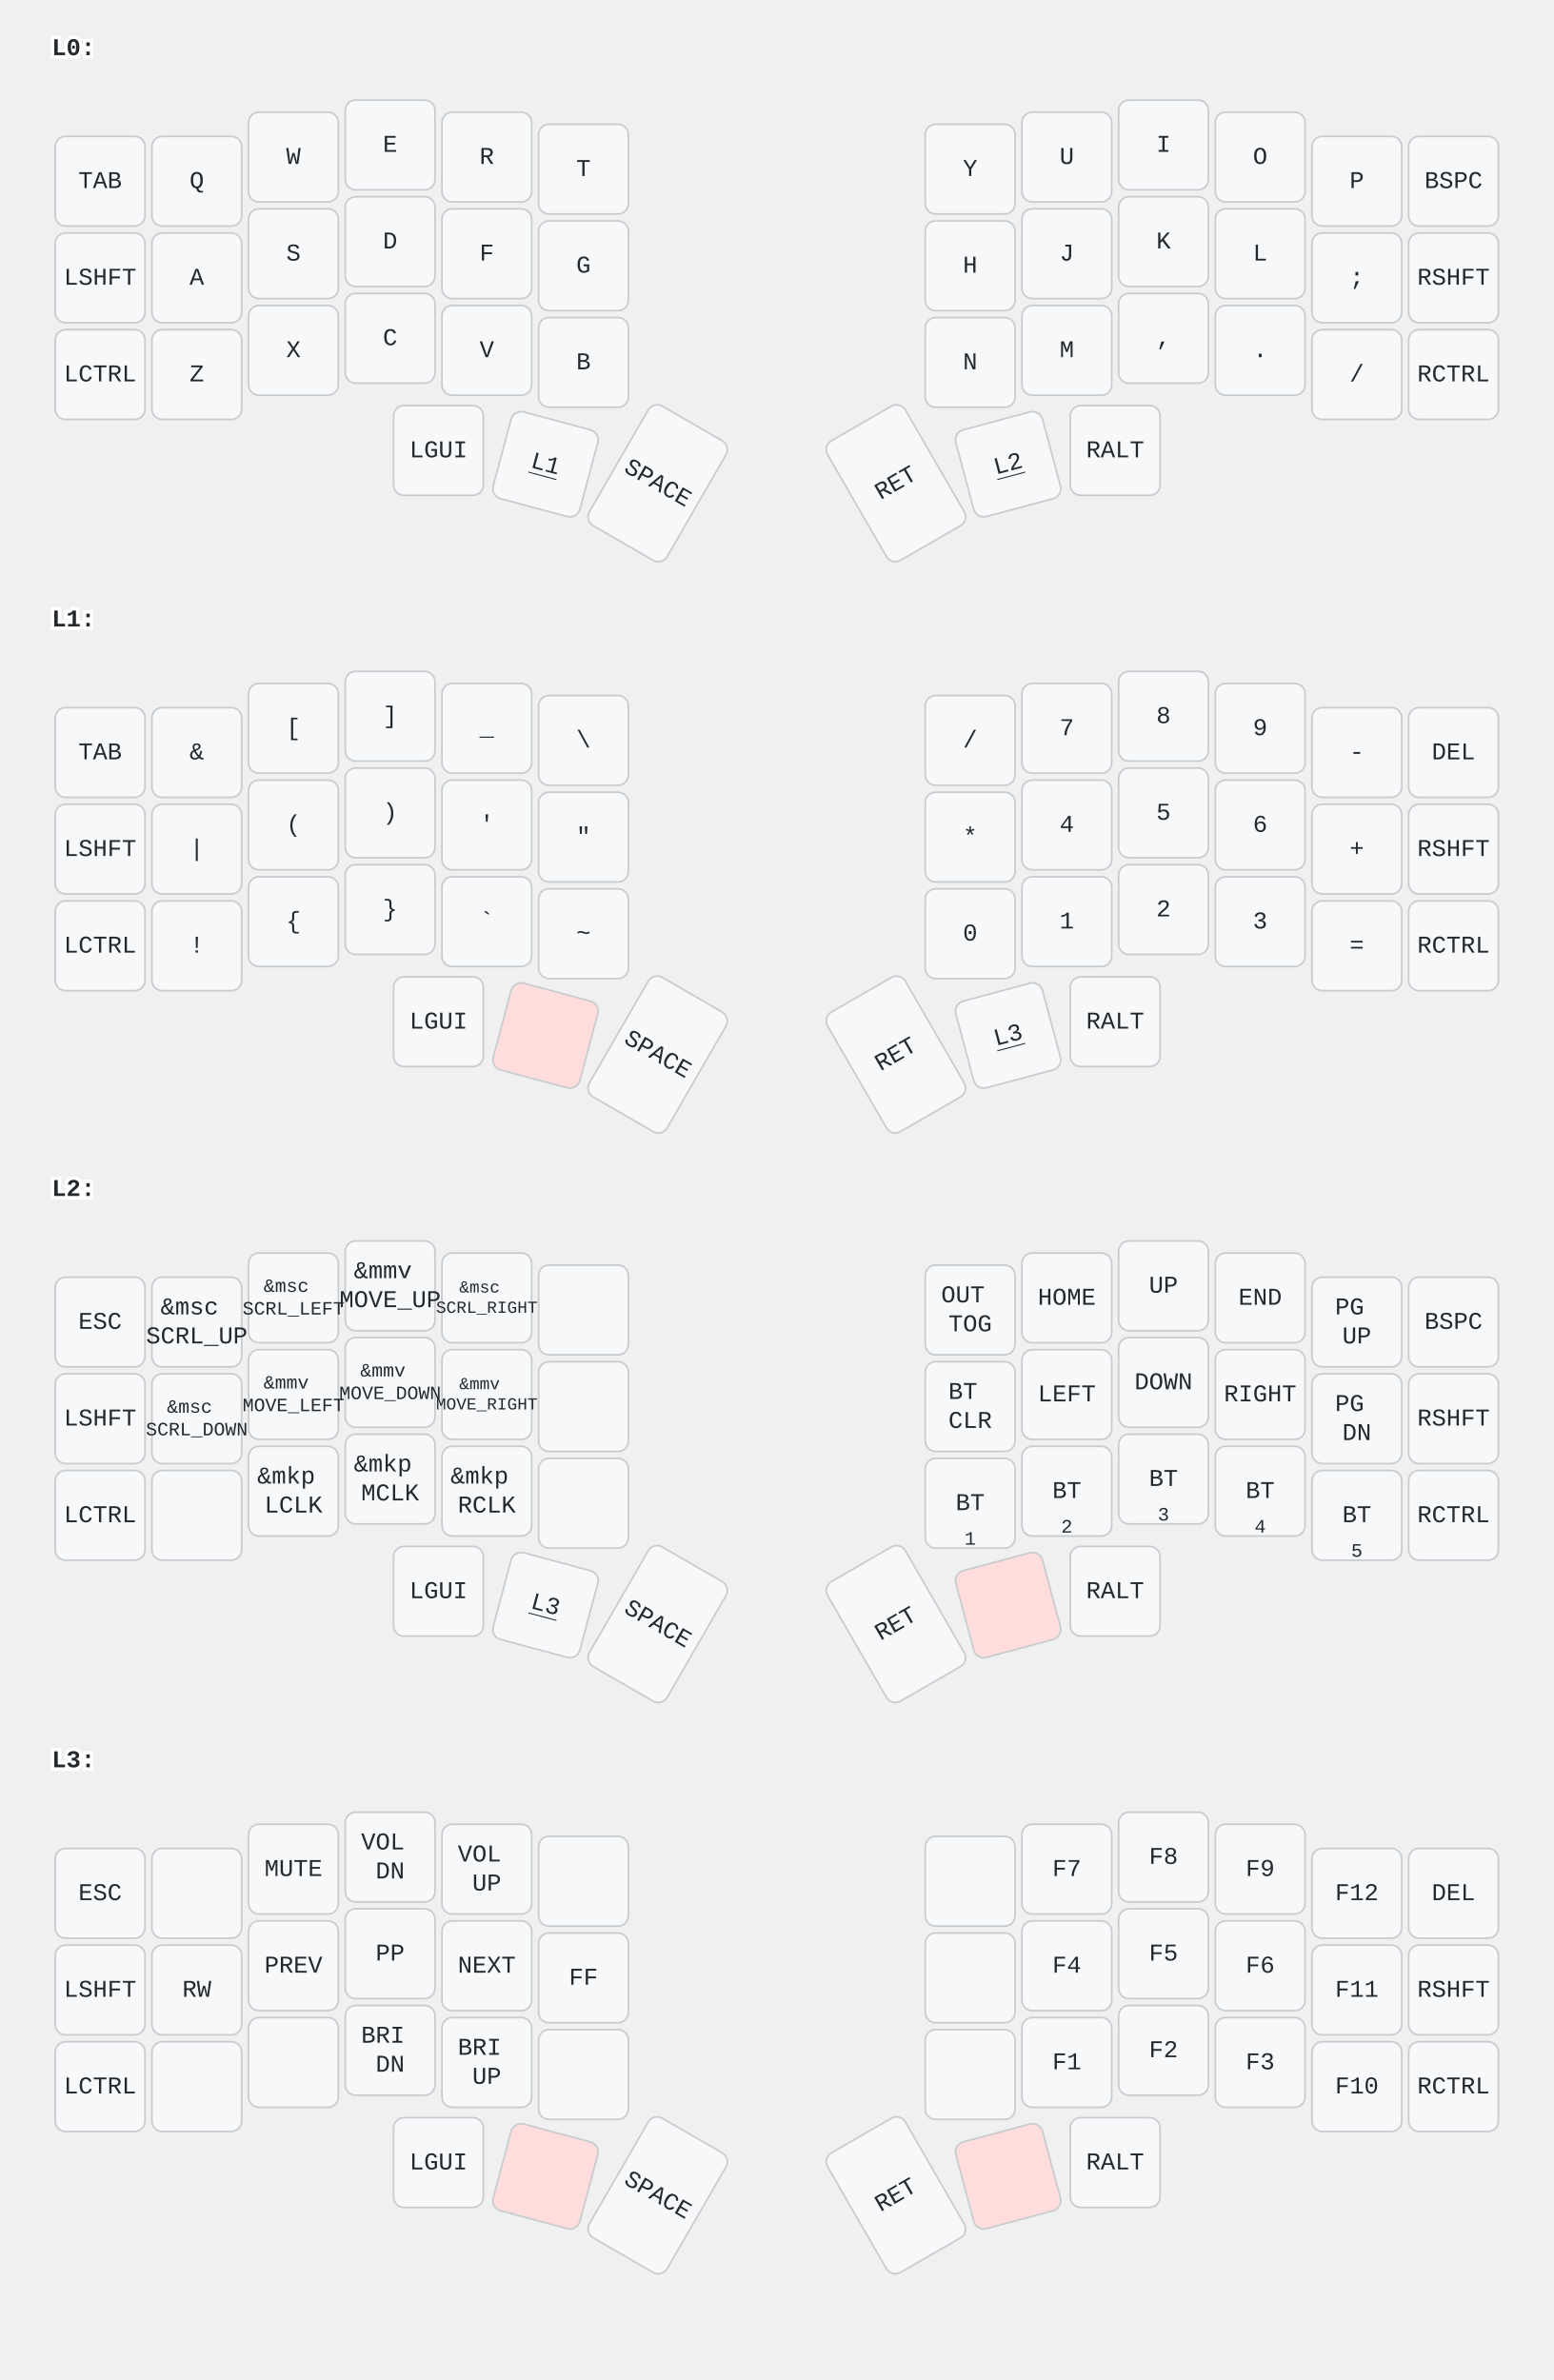
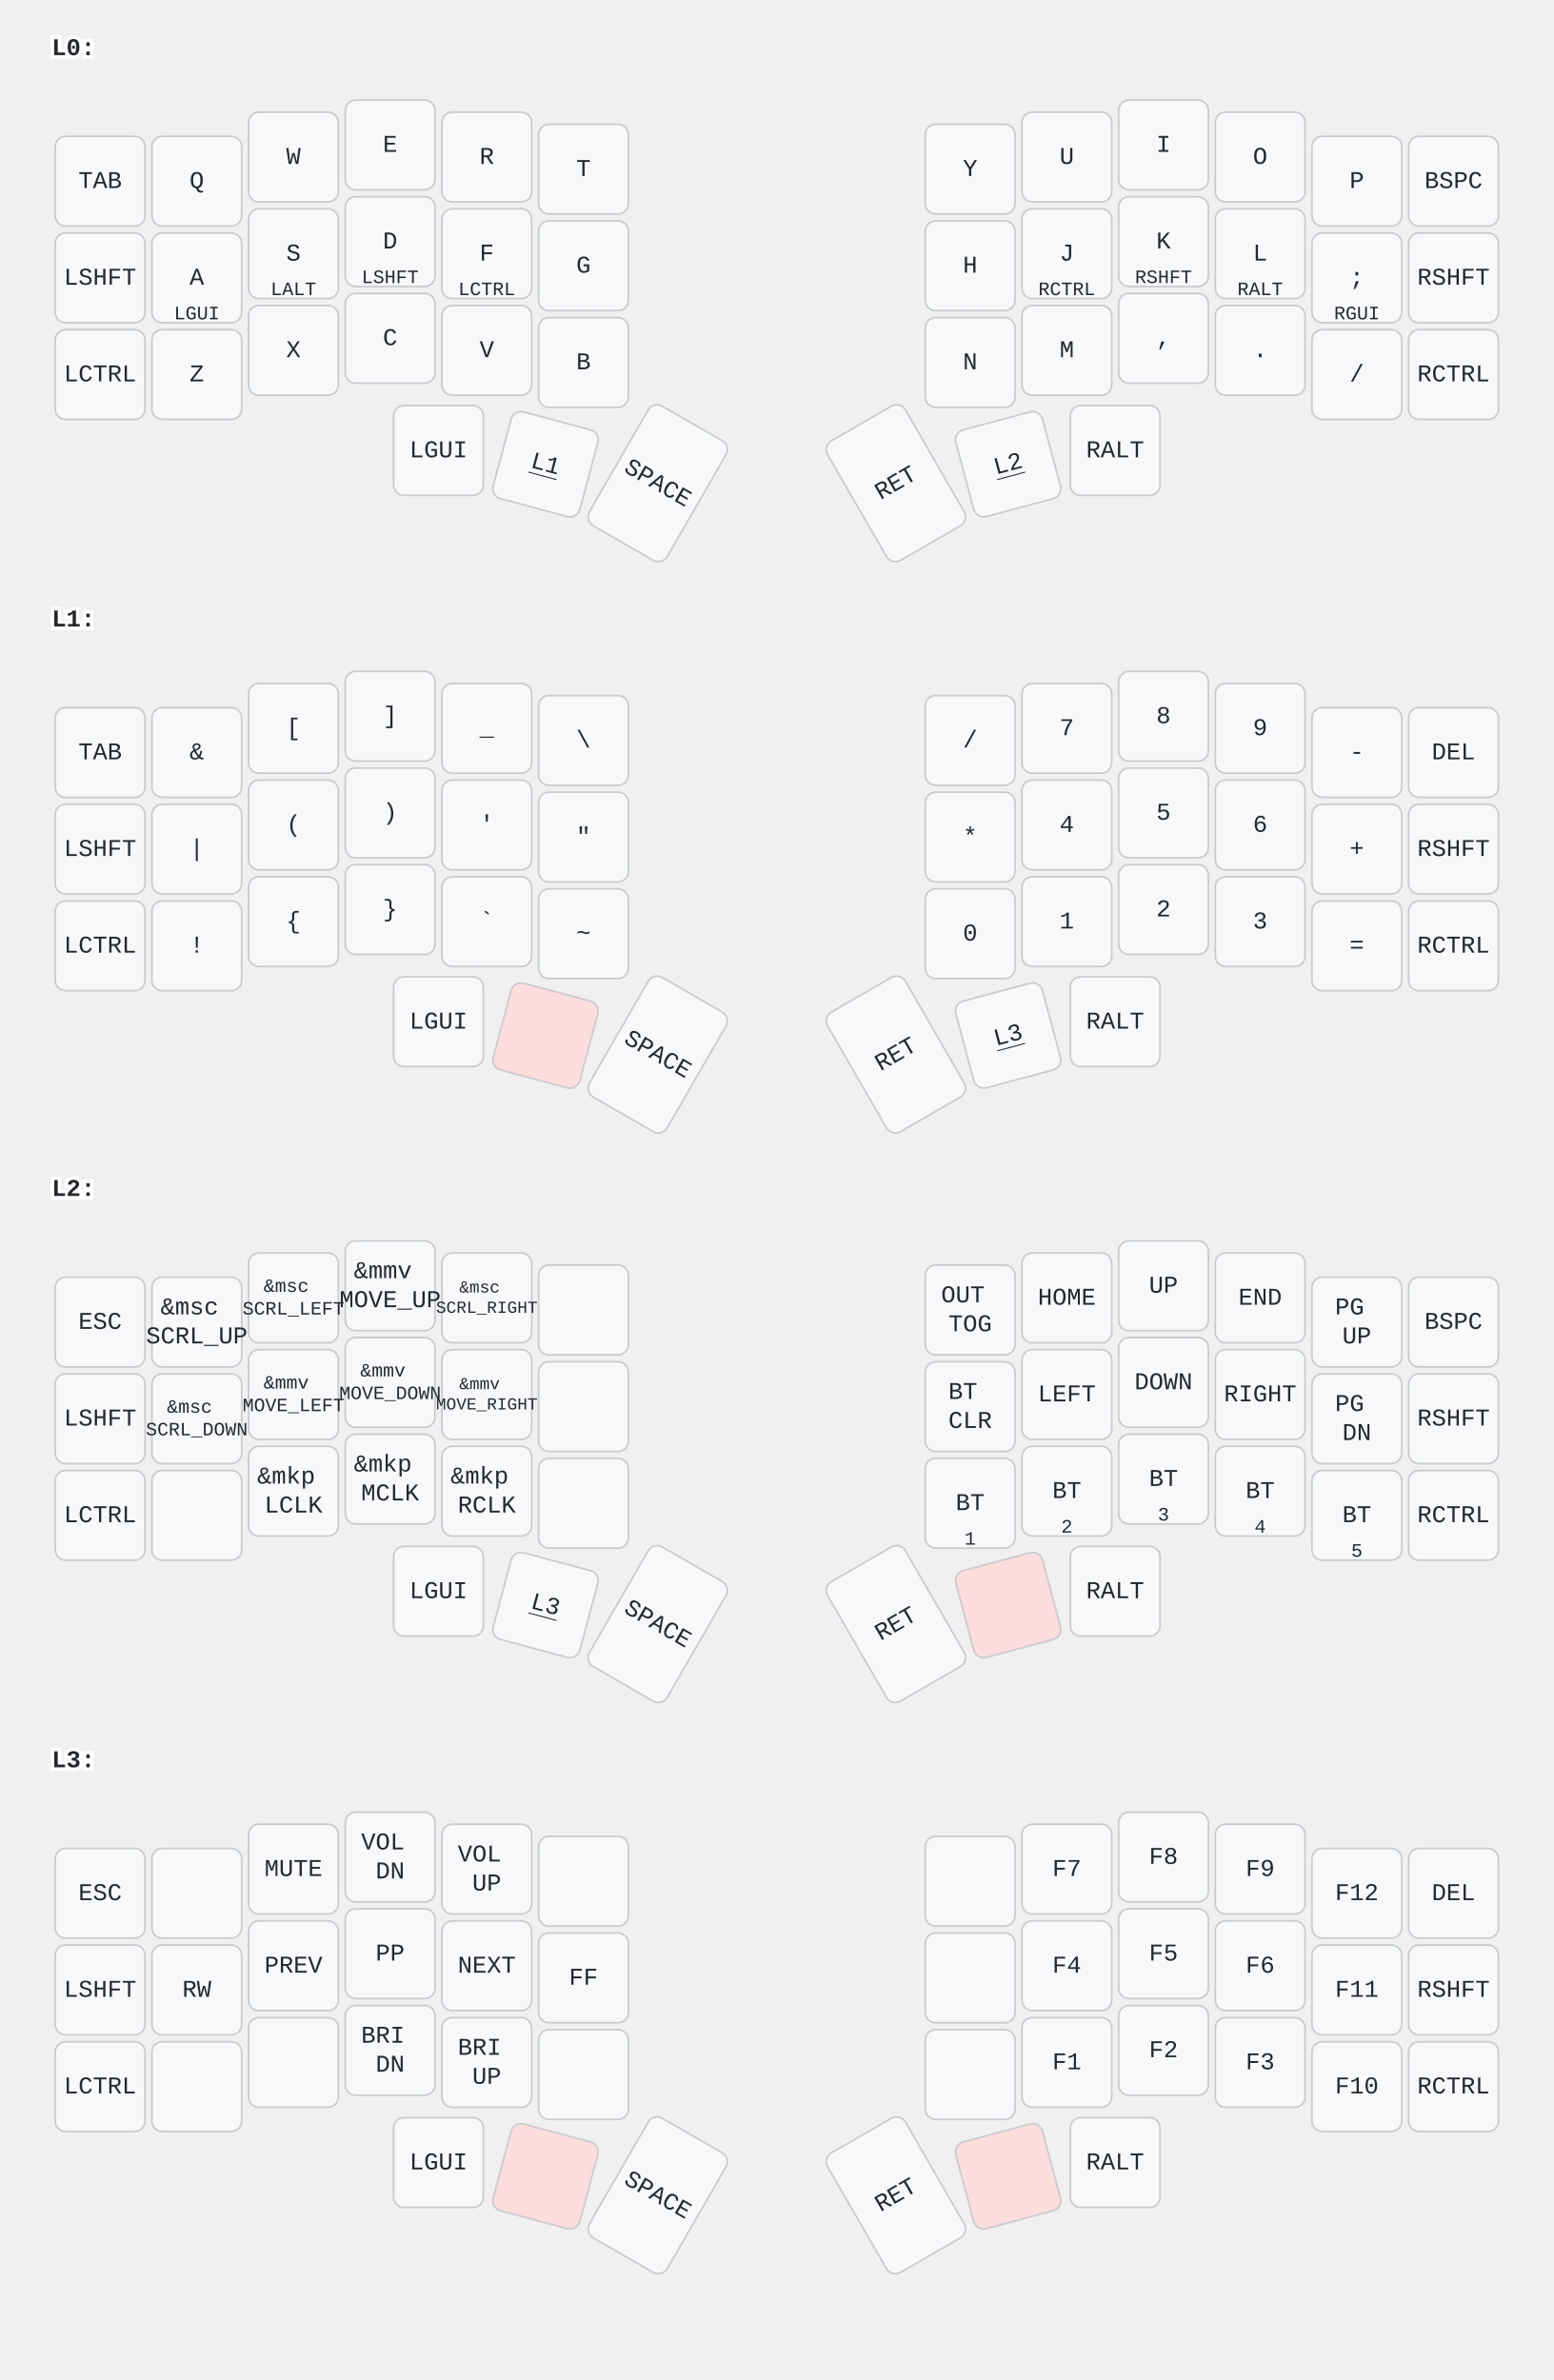
<svg xmlns="http://www.w3.org/2000/svg" width="900" height="1379" viewBox="0 0 900 1379" class="keymap">
  <style>/* inherit to force styles through use tags */
svg path {
    fill: inherit;
}

/* font and background color specifications */
svg.keymap {
    font-family: SFMono-Regular,Consolas,Liberation Mono,Menlo,monospace;
    font-size: 14px;
    font-kerning: normal;
    text-rendering: optimizeLegibility;
    fill: #24292e;
}

/* default key styling */
rect.key {
    fill: #f6f8fa;
}

rect.key, rect.combo {
    stroke: #c9cccf;
    stroke-width: 1;
}

/* default key side styling, only used is draw_key_sides is set */
rect.side {
    filter: brightness(90%);
}

/* color accent for combo boxes */
rect.combo, rect.combo-separate {
    fill: #cdf;
}

/* color accent for held keys */
rect.held, rect.combo.held {
    fill: #fdd;
}

/* color accent for ghost (optional) keys */
rect.ghost, rect.combo.ghost {
    stroke-dasharray: 4, 4;
    stroke-width: 2;
}

text {
    text-anchor: middle;
    dominant-baseline: middle;
}

/* styling for layer labels */
text.label {
    font-weight: bold;
    text-anchor: start;
    stroke: white;
    stroke-width: 4;
    paint-order: stroke;
}

/* styling for optional footer */
text.footer {
    text-anchor: end;
    dominant-baseline: auto;
    stroke: white;
    stroke-width: 4;
    paint-order: stroke;
}

/* styling for combo tap, and key non-tap label text */
text.combo, text.hold, text.shifted, text.left, text.right {
    font-size: 11px;
}

text.hold {
    text-anchor: middle;
    dominant-baseline: auto;
}

text.shifted {
    text-anchor: middle;
    dominant-baseline: hanging;
}

text.left {
    text-anchor: start;
}

text.right {
    text-anchor: end;
}

text.layer-activator {
    text-decoration: underline;
}

/* styling for hold/shifted label text in combo box */
text.combo.hold, text.combo.shifted, text.combo.left, text.combo.right {
    font-size: 8px;
}

/* lighter symbol for transparent keys */
text.trans {
    fill: #7b7e81;
}

/* styling for combo dendrons */
path.combo {
    stroke-width: 1;
    stroke: gray;
    fill: none;
}

/* Start Tabler Icons Cleanup */
/* cannot use height/width with glyphs */
.icon-tabler &gt; path {
    fill: inherit;
    stroke: inherit;
    stroke-width: 2;
}
/* hide tabler's default box */
.icon-tabler &gt; path[stroke="none"][fill="none"] {
    visibility: hidden;
}
/* End Tabler Icons Cleanup */
</style>
  <g transform="translate(30, 0)" class="layer-L0">
    <text x="0" y="28" class="label" id="L0">L0:</text>
    <g transform="translate(0, 56)">
      <g transform="translate(28, 49)" class="key keypos-0">
        <rect rx="6" ry="6" x="-26" y="-26" width="52" height="52" class="key" />
        <text x="0" y="0" class="key tap">TAB</text>
      </g>
      <g transform="translate(84, 49)" class="key keypos-1">
        <rect rx="6" ry="6" x="-26" y="-26" width="52" height="52" class="key" />
        <text x="0" y="0" class="key tap">Q</text>
      </g>
      <g transform="translate(140, 35)" class="key keypos-2">
        <rect rx="6" ry="6" x="-26" y="-26" width="52" height="52" class="key" />
        <text x="0" y="0" class="key tap">W</text>
      </g>
      <g transform="translate(196, 28)" class="key keypos-3">
        <rect rx="6" ry="6" x="-26" y="-26" width="52" height="52" class="key" />
        <text x="0" y="0" class="key tap">E</text>
      </g>
      <g transform="translate(252, 35)" class="key keypos-4">
        <rect rx="6" ry="6" x="-26" y="-26" width="52" height="52" class="key" />
        <text x="0" y="0" class="key tap">R</text>
      </g>
      <g transform="translate(308, 42)" class="key keypos-5">
        <rect rx="6" ry="6" x="-26" y="-26" width="52" height="52" class="key" />
        <text x="0" y="0" class="key tap">T</text>
      </g>
      <g transform="translate(532, 42)" class="key keypos-6">
        <rect rx="6" ry="6" x="-26" y="-26" width="52" height="52" class="key" />
        <text x="0" y="0" class="key tap">Y</text>
      </g>
      <g transform="translate(588, 35)" class="key keypos-7">
        <rect rx="6" ry="6" x="-26" y="-26" width="52" height="52" class="key" />
        <text x="0" y="0" class="key tap">U</text>
      </g>
      <g transform="translate(644, 28)" class="key keypos-8">
        <rect rx="6" ry="6" x="-26" y="-26" width="52" height="52" class="key" />
        <text x="0" y="0" class="key tap">I</text>
      </g>
      <g transform="translate(700, 35)" class="key keypos-9">
        <rect rx="6" ry="6" x="-26" y="-26" width="52" height="52" class="key" />
        <text x="0" y="0" class="key tap">O</text>
      </g>
      <g transform="translate(756, 49)" class="key keypos-10">
        <rect rx="6" ry="6" x="-26" y="-26" width="52" height="52" class="key" />
        <text x="0" y="0" class="key tap">P</text>
      </g>
      <g transform="translate(812, 49)" class="key keypos-11">
        <rect rx="6" ry="6" x="-26" y="-26" width="52" height="52" class="key" />
        <text x="0" y="0" class="key tap">BSPC</text>
      </g>
      <g transform="translate(28, 105)" class="key keypos-12">
        <rect rx="6" ry="6" x="-26" y="-26" width="52" height="52" class="key" />
        <text x="0" y="0" class="key tap">LSHFT</text>
      </g>
      <g transform="translate(84, 105)" class="key keypos-13">
        <rect rx="6" ry="6" x="-26" y="-26" width="52" height="52" class="key" />
        <text x="0" y="0" class="key tap">A</text>
+         <text x="0" y="24" class="key hold">LGUI</text>
      </g>
      <g transform="translate(140, 91)" class="key keypos-14">
        <rect rx="6" ry="6" x="-26" y="-26" width="52" height="52" class="key" />
        <text x="0" y="0" class="key tap">S</text>
+         <text x="0" y="24" class="key hold">LALT</text>
      </g>
      <g transform="translate(196, 84)" class="key keypos-15">
        <rect rx="6" ry="6" x="-26" y="-26" width="52" height="52" class="key" />
        <text x="0" y="0" class="key tap">D</text>
+         <text x="0" y="24" class="key hold">LSHFT</text>
      </g>
      <g transform="translate(252, 91)" class="key keypos-16">
        <rect rx="6" ry="6" x="-26" y="-26" width="52" height="52" class="key" />
        <text x="0" y="0" class="key tap">F</text>
+         <text x="0" y="24" class="key hold">LCTRL</text>
      </g>
      <g transform="translate(308, 98)" class="key keypos-17">
        <rect rx="6" ry="6" x="-26" y="-26" width="52" height="52" class="key" />
        <text x="0" y="0" class="key tap">G</text>
      </g>
      <g transform="translate(532, 98)" class="key keypos-18">
        <rect rx="6" ry="6" x="-26" y="-26" width="52" height="52" class="key" />
        <text x="0" y="0" class="key tap">H</text>
      </g>
      <g transform="translate(588, 91)" class="key keypos-19">
        <rect rx="6" ry="6" x="-26" y="-26" width="52" height="52" class="key" />
        <text x="0" y="0" class="key tap">J</text>
+         <text x="0" y="24" class="key hold">RCTRL</text>
      </g>
      <g transform="translate(644, 84)" class="key keypos-20">
        <rect rx="6" ry="6" x="-26" y="-26" width="52" height="52" class="key" />
        <text x="0" y="0" class="key tap">K</text>
+         <text x="0" y="24" class="key hold">RSHFT</text>
      </g>
      <g transform="translate(700, 91)" class="key keypos-21">
        <rect rx="6" ry="6" x="-26" y="-26" width="52" height="52" class="key" />
        <text x="0" y="0" class="key tap">L</text>
+         <text x="0" y="24" class="key hold">RALT</text>
      </g>
      <g transform="translate(756, 105)" class="key keypos-22">
        <rect rx="6" ry="6" x="-26" y="-26" width="52" height="52" class="key" />
        <text x="0" y="0" class="key tap">;</text>
+         <text x="0" y="24" class="key hold">RGUI</text>
      </g>
      <g transform="translate(812, 105)" class="key keypos-23">
        <rect rx="6" ry="6" x="-26" y="-26" width="52" height="52" class="key" />
        <text x="0" y="0" class="key tap">RSHFT</text>
      </g>
      <g transform="translate(28, 161)" class="key keypos-24">
        <rect rx="6" ry="6" x="-26" y="-26" width="52" height="52" class="key" />
        <text x="0" y="0" class="key tap">LCTRL</text>
      </g>
      <g transform="translate(84, 161)" class="key keypos-25">
        <rect rx="6" ry="6" x="-26" y="-26" width="52" height="52" class="key" />
        <text x="0" y="0" class="key tap">Z</text>
      </g>
      <g transform="translate(140, 147)" class="key keypos-26">
        <rect rx="6" ry="6" x="-26" y="-26" width="52" height="52" class="key" />
        <text x="0" y="0" class="key tap">X</text>
      </g>
      <g transform="translate(196, 140)" class="key keypos-27">
        <rect rx="6" ry="6" x="-26" y="-26" width="52" height="52" class="key" />
        <text x="0" y="0" class="key tap">C</text>
      </g>
      <g transform="translate(252, 147)" class="key keypos-28">
        <rect rx="6" ry="6" x="-26" y="-26" width="52" height="52" class="key" />
        <text x="0" y="0" class="key tap">V</text>
      </g>
      <g transform="translate(308, 154)" class="key keypos-29">
        <rect rx="6" ry="6" x="-26" y="-26" width="52" height="52" class="key" />
        <text x="0" y="0" class="key tap">B</text>
      </g>
      <g transform="translate(532, 154)" class="key keypos-30">
        <rect rx="6" ry="6" x="-26" y="-26" width="52" height="52" class="key" />
        <text x="0" y="0" class="key tap">N</text>
      </g>
      <g transform="translate(588, 147)" class="key keypos-31">
        <rect rx="6" ry="6" x="-26" y="-26" width="52" height="52" class="key" />
        <text x="0" y="0" class="key tap">M</text>
      </g>
      <g transform="translate(644, 140)" class="key keypos-32">
        <rect rx="6" ry="6" x="-26" y="-26" width="52" height="52" class="key" />
        <text x="0" y="0" class="key tap">,</text>
      </g>
      <g transform="translate(700, 147)" class="key keypos-33">
        <rect rx="6" ry="6" x="-26" y="-26" width="52" height="52" class="key" />
        <text x="0" y="0" class="key tap">.</text>
      </g>
      <g transform="translate(756, 161)" class="key keypos-34">
        <rect rx="6" ry="6" x="-26" y="-26" width="52" height="52" class="key" />
        <text x="0" y="0" class="key tap">/</text>
      </g>
      <g transform="translate(812, 161)" class="key keypos-35">
        <rect rx="6" ry="6" x="-26" y="-26" width="52" height="52" class="key" />
        <text x="0" y="0" class="key tap">RCTRL</text>
      </g>
      <g transform="translate(224, 205)" class="key keypos-36">
        <rect rx="6" ry="6" x="-26" y="-26" width="52" height="52" class="key" />
        <text x="0" y="0" class="key tap">LGUI</text>
      </g>
      <g transform="translate(286, 213) rotate(15.0)" class="key keypos-37">
        <rect rx="6" ry="6" x="-26" y="-26" width="52" height="52" class="key" />
        <a href="#L1">
          <text x="0" y="0" class="key tap layer-activator">L1</text>
        </a>
      </g>
      <g transform="translate(351, 224) rotate(30.0)" class="key keypos-38">
        <rect rx="6" ry="6" x="-26" y="-40" width="52" height="80" class="key" />
        <text x="0" y="0" class="key tap">SPACE</text>
      </g>
      <g transform="translate(489, 224) rotate(-30.0)" class="key keypos-39">
        <rect rx="6" ry="6" x="-26" y="-40" width="52" height="80" class="key" />
        <text x="0" y="0" class="key tap">RET</text>
      </g>
      <g transform="translate(554, 213) rotate(-15.0)" class="key keypos-40">
        <rect rx="6" ry="6" x="-26" y="-26" width="52" height="52" class="key" />
        <a href="#L2">
          <text x="0" y="0" class="key tap layer-activator">L2</text>
        </a>
      </g>
      <g transform="translate(616, 205)" class="key keypos-41">
        <rect rx="6" ry="6" x="-26" y="-26" width="52" height="52" class="key" />
        <text x="0" y="0" class="key tap">RALT</text>
      </g>
    </g>
  </g>
  <g transform="translate(30, 331)" class="layer-L1">
    <text x="0" y="28" class="label" id="L1">L1:</text>
    <g transform="translate(0, 56)">
      <g transform="translate(28, 49)" class="key keypos-0">
        <rect rx="6" ry="6" x="-26" y="-26" width="52" height="52" class="key" />
        <text x="0" y="0" class="key tap">TAB</text>
      </g>
      <g transform="translate(84, 49)" class="key keypos-1">
        <rect rx="6" ry="6" x="-26" y="-26" width="52" height="52" class="key" />
        <text x="0" y="0" class="key tap">&amp;</text>
      </g>
      <g transform="translate(140, 35)" class="key keypos-2">
        <rect rx="6" ry="6" x="-26" y="-26" width="52" height="52" class="key" />
        <text x="0" y="0" class="key tap">[</text>
      </g>
      <g transform="translate(196, 28)" class="key keypos-3">
        <rect rx="6" ry="6" x="-26" y="-26" width="52" height="52" class="key" />
        <text x="0" y="0" class="key tap">]</text>
      </g>
      <g transform="translate(252, 35)" class="key keypos-4">
        <rect rx="6" ry="6" x="-26" y="-26" width="52" height="52" class="key" />
        <text x="0" y="0" class="key tap">_</text>
      </g>
      <g transform="translate(308, 42)" class="key keypos-5">
        <rect rx="6" ry="6" x="-26" y="-26" width="52" height="52" class="key" />
        <text x="0" y="0" class="key tap">\</text>
      </g>
      <g transform="translate(532, 42)" class="key keypos-6">
        <rect rx="6" ry="6" x="-26" y="-26" width="52" height="52" class="key" />
        <text x="0" y="0" class="key tap">/</text>
      </g>
      <g transform="translate(588, 35)" class="key keypos-7">
        <rect rx="6" ry="6" x="-26" y="-26" width="52" height="52" class="key" />
        <text x="0" y="0" class="key tap">7</text>
      </g>
      <g transform="translate(644, 28)" class="key keypos-8">
        <rect rx="6" ry="6" x="-26" y="-26" width="52" height="52" class="key" />
        <text x="0" y="0" class="key tap">8</text>
      </g>
      <g transform="translate(700, 35)" class="key keypos-9">
        <rect rx="6" ry="6" x="-26" y="-26" width="52" height="52" class="key" />
        <text x="0" y="0" class="key tap">9</text>
      </g>
      <g transform="translate(756, 49)" class="key keypos-10">
        <rect rx="6" ry="6" x="-26" y="-26" width="52" height="52" class="key" />
        <text x="0" y="0" class="key tap">-</text>
      </g>
      <g transform="translate(812, 49)" class="key keypos-11">
        <rect rx="6" ry="6" x="-26" y="-26" width="52" height="52" class="key" />
        <text x="0" y="0" class="key tap">DEL</text>
      </g>
      <g transform="translate(28, 105)" class="key keypos-12">
        <rect rx="6" ry="6" x="-26" y="-26" width="52" height="52" class="key" />
        <text x="0" y="0" class="key tap">LSHFT</text>
      </g>
      <g transform="translate(84, 105)" class="key keypos-13">
        <rect rx="6" ry="6" x="-26" y="-26" width="52" height="52" class="key" />
        <text x="0" y="0" class="key tap">|</text>
      </g>
      <g transform="translate(140, 91)" class="key keypos-14">
        <rect rx="6" ry="6" x="-26" y="-26" width="52" height="52" class="key" />
        <text x="0" y="0" class="key tap">(</text>
      </g>
      <g transform="translate(196, 84)" class="key keypos-15">
        <rect rx="6" ry="6" x="-26" y="-26" width="52" height="52" class="key" />
        <text x="0" y="0" class="key tap">)</text>
      </g>
      <g transform="translate(252, 91)" class="key keypos-16">
        <rect rx="6" ry="6" x="-26" y="-26" width="52" height="52" class="key" />
        <text x="0" y="0" class="key tap">'</text>
      </g>
      <g transform="translate(308, 98)" class="key keypos-17">
        <rect rx="6" ry="6" x="-26" y="-26" width="52" height="52" class="key" />
        <text x="0" y="0" class="key tap">"</text>
      </g>
      <g transform="translate(532, 98)" class="key keypos-18">
        <rect rx="6" ry="6" x="-26" y="-26" width="52" height="52" class="key" />
        <text x="0" y="0" class="key tap">*</text>
      </g>
      <g transform="translate(588, 91)" class="key keypos-19">
        <rect rx="6" ry="6" x="-26" y="-26" width="52" height="52" class="key" />
        <text x="0" y="0" class="key tap">4</text>
      </g>
      <g transform="translate(644, 84)" class="key keypos-20">
        <rect rx="6" ry="6" x="-26" y="-26" width="52" height="52" class="key" />
        <text x="0" y="0" class="key tap">5</text>
      </g>
      <g transform="translate(700, 91)" class="key keypos-21">
        <rect rx="6" ry="6" x="-26" y="-26" width="52" height="52" class="key" />
        <text x="0" y="0" class="key tap">6</text>
      </g>
      <g transform="translate(756, 105)" class="key keypos-22">
        <rect rx="6" ry="6" x="-26" y="-26" width="52" height="52" class="key" />
        <text x="0" y="0" class="key tap">+</text>
      </g>
      <g transform="translate(812, 105)" class="key keypos-23">
        <rect rx="6" ry="6" x="-26" y="-26" width="52" height="52" class="key" />
        <text x="0" y="0" class="key tap">RSHFT</text>
      </g>
      <g transform="translate(28, 161)" class="key keypos-24">
        <rect rx="6" ry="6" x="-26" y="-26" width="52" height="52" class="key" />
        <text x="0" y="0" class="key tap">LCTRL</text>
      </g>
      <g transform="translate(84, 161)" class="key keypos-25">
        <rect rx="6" ry="6" x="-26" y="-26" width="52" height="52" class="key" />
        <text x="0" y="0" class="key tap">!</text>
      </g>
      <g transform="translate(140, 147)" class="key keypos-26">
        <rect rx="6" ry="6" x="-26" y="-26" width="52" height="52" class="key" />
        <text x="0" y="0" class="key tap">{</text>
      </g>
      <g transform="translate(196, 140)" class="key keypos-27">
        <rect rx="6" ry="6" x="-26" y="-26" width="52" height="52" class="key" />
        <text x="0" y="0" class="key tap">}</text>
      </g>
      <g transform="translate(252, 147)" class="key keypos-28">
        <rect rx="6" ry="6" x="-26" y="-26" width="52" height="52" class="key" />
        <text x="0" y="0" class="key tap">`</text>
      </g>
      <g transform="translate(308, 154)" class="key keypos-29">
        <rect rx="6" ry="6" x="-26" y="-26" width="52" height="52" class="key" />
        <text x="0" y="0" class="key tap">~</text>
      </g>
      <g transform="translate(532, 154)" class="key keypos-30">
        <rect rx="6" ry="6" x="-26" y="-26" width="52" height="52" class="key" />
        <text x="0" y="0" class="key tap">0</text>
      </g>
      <g transform="translate(588, 147)" class="key keypos-31">
        <rect rx="6" ry="6" x="-26" y="-26" width="52" height="52" class="key" />
        <text x="0" y="0" class="key tap">1</text>
      </g>
      <g transform="translate(644, 140)" class="key keypos-32">
        <rect rx="6" ry="6" x="-26" y="-26" width="52" height="52" class="key" />
        <text x="0" y="0" class="key tap">2</text>
      </g>
      <g transform="translate(700, 147)" class="key keypos-33">
        <rect rx="6" ry="6" x="-26" y="-26" width="52" height="52" class="key" />
        <text x="0" y="0" class="key tap">3</text>
      </g>
      <g transform="translate(756, 161)" class="key keypos-34">
        <rect rx="6" ry="6" x="-26" y="-26" width="52" height="52" class="key" />
        <text x="0" y="0" class="key tap">=</text>
      </g>
      <g transform="translate(812, 161)" class="key keypos-35">
        <rect rx="6" ry="6" x="-26" y="-26" width="52" height="52" class="key" />
        <text x="0" y="0" class="key tap">RCTRL</text>
      </g>
      <g transform="translate(224, 205)" class="key keypos-36">
        <rect rx="6" ry="6" x="-26" y="-26" width="52" height="52" class="key" />
        <text x="0" y="0" class="key tap">LGUI</text>
      </g>
      <g transform="translate(286, 213) rotate(15.0)" class="key held keypos-37">
        <rect rx="6" ry="6" x="-26" y="-26" width="52" height="52" class="key held" />
      </g>
      <g transform="translate(351, 224) rotate(30.0)" class="key keypos-38">
        <rect rx="6" ry="6" x="-26" y="-40" width="52" height="80" class="key" />
        <text x="0" y="0" class="key tap">SPACE</text>
      </g>
      <g transform="translate(489, 224) rotate(-30.0)" class="key keypos-39">
        <rect rx="6" ry="6" x="-26" y="-40" width="52" height="80" class="key" />
        <text x="0" y="0" class="key tap">RET</text>
      </g>
      <g transform="translate(554, 213) rotate(-15.0)" class="key keypos-40">
        <rect rx="6" ry="6" x="-26" y="-26" width="52" height="52" class="key" />
        <a href="#L3">
          <text x="0" y="0" class="key tap layer-activator">L3</text>
        </a>
      </g>
      <g transform="translate(616, 205)" class="key keypos-41">
        <rect rx="6" ry="6" x="-26" y="-26" width="52" height="52" class="key" />
        <text x="0" y="0" class="key tap">RALT</text>
      </g>
    </g>
  </g>
  <g transform="translate(30, 661)" class="layer-L2">
    <text x="0" y="28" class="label" id="L2">L2:</text>
    <g transform="translate(0, 56)">
      <g transform="translate(28, 49)" class="key keypos-0">
        <rect rx="6" ry="6" x="-26" y="-26" width="52" height="52" class="key" />
        <text x="0" y="0" class="key tap">ESC</text>
      </g>
      <g transform="translate(84, 49)" class="key keypos-1">
        <rect rx="6" ry="6" x="-26" y="-26" width="52" height="52" class="key" />
        <text x="0" y="0" class="key tap">
          <tspan x="0" dy="-0.6em">&amp;msc</tspan>
          <tspan x="0" dy="1.2em">SCRL_UP</tspan>
        </text>
      </g>
      <g transform="translate(140, 35)" class="key keypos-2">
        <rect rx="6" ry="6" x="-26" y="-26" width="52" height="52" class="key" />
        <text x="0" y="0" class="key tap">
          <tspan x="0" dy="-0.6em" style="font-size: 78%">&amp;msc</tspan>
          <tspan x="0" dy="1.2em" style="font-size: 78%">SCRL_LEFT</tspan>
        </text>
      </g>
      <g transform="translate(196, 28)" class="key keypos-3">
        <rect rx="6" ry="6" x="-26" y="-26" width="52" height="52" class="key" />
        <text x="0" y="0" class="key tap">
          <tspan x="0" dy="-0.6em">&amp;mmv</tspan>
          <tspan x="0" dy="1.2em">MOVE_UP</tspan>
        </text>
      </g>
      <g transform="translate(252, 35)" class="key keypos-4">
        <rect rx="6" ry="6" x="-26" y="-26" width="52" height="52" class="key" />
        <text x="0" y="0" class="key tap">
          <tspan x="0" dy="-0.6em" style="font-size: 70%">&amp;msc</tspan>
          <tspan x="0" dy="1.2em" style="font-size: 70%">SCRL_RIGHT</tspan>
        </text>
      </g>
      <g transform="translate(308, 42)" class="key keypos-5">
        <rect rx="6" ry="6" x="-26" y="-26" width="52" height="52" class="key" />
      </g>
      <g transform="translate(532, 42)" class="key keypos-6">
        <rect rx="6" ry="6" x="-26" y="-26" width="52" height="52" class="key" />
        <text x="0" y="0" class="key tap">
          <tspan x="0" dy="-0.6em">OUT</tspan>
          <tspan x="0" dy="1.2em">TOG</tspan>
        </text>
      </g>
      <g transform="translate(588, 35)" class="key keypos-7">
        <rect rx="6" ry="6" x="-26" y="-26" width="52" height="52" class="key" />
        <text x="0" y="0" class="key tap">HOME</text>
      </g>
      <g transform="translate(644, 28)" class="key keypos-8">
        <rect rx="6" ry="6" x="-26" y="-26" width="52" height="52" class="key" />
        <text x="0" y="0" class="key tap">UP</text>
      </g>
      <g transform="translate(700, 35)" class="key keypos-9">
        <rect rx="6" ry="6" x="-26" y="-26" width="52" height="52" class="key" />
        <text x="0" y="0" class="key tap">END</text>
      </g>
      <g transform="translate(756, 49)" class="key keypos-10">
        <rect rx="6" ry="6" x="-26" y="-26" width="52" height="52" class="key" />
        <text x="0" y="0" class="key tap">
          <tspan x="0" dy="-0.6em">PG</tspan>
          <tspan x="0" dy="1.2em">UP</tspan>
        </text>
      </g>
      <g transform="translate(812, 49)" class="key keypos-11">
        <rect rx="6" ry="6" x="-26" y="-26" width="52" height="52" class="key" />
        <text x="0" y="0" class="key tap">BSPC</text>
      </g>
      <g transform="translate(28, 105)" class="key keypos-12">
        <rect rx="6" ry="6" x="-26" y="-26" width="52" height="52" class="key" />
        <text x="0" y="0" class="key tap">LSHFT</text>
      </g>
      <g transform="translate(84, 105)" class="key keypos-13">
        <rect rx="6" ry="6" x="-26" y="-26" width="52" height="52" class="key" />
        <text x="0" y="0" class="key tap">
          <tspan x="0" dy="-0.6em" style="font-size: 78%">&amp;msc</tspan>
          <tspan x="0" dy="1.2em" style="font-size: 78%">SCRL_DOWN</tspan>
        </text>
      </g>
      <g transform="translate(140, 91)" class="key keypos-14">
        <rect rx="6" ry="6" x="-26" y="-26" width="52" height="52" class="key" />
        <text x="0" y="0" class="key tap">
          <tspan x="0" dy="-0.6em" style="font-size: 78%">&amp;mmv</tspan>
          <tspan x="0" dy="1.2em" style="font-size: 78%">MOVE_LEFT</tspan>
        </text>
      </g>
      <g transform="translate(196, 84)" class="key keypos-15">
        <rect rx="6" ry="6" x="-26" y="-26" width="52" height="52" class="key" />
        <text x="0" y="0" class="key tap">
          <tspan x="0" dy="-0.6em" style="font-size: 78%">&amp;mmv</tspan>
          <tspan x="0" dy="1.2em" style="font-size: 78%">MOVE_DOWN</tspan>
        </text>
      </g>
      <g transform="translate(252, 91)" class="key keypos-16">
        <rect rx="6" ry="6" x="-26" y="-26" width="52" height="52" class="key" />
        <text x="0" y="0" class="key tap">
          <tspan x="0" dy="-0.6em" style="font-size: 70%">&amp;mmv</tspan>
          <tspan x="0" dy="1.2em" style="font-size: 70%">MOVE_RIGHT</tspan>
        </text>
      </g>
      <g transform="translate(308, 98)" class="key keypos-17">
        <rect rx="6" ry="6" x="-26" y="-26" width="52" height="52" class="key" />
      </g>
      <g transform="translate(532, 98)" class="key keypos-18">
        <rect rx="6" ry="6" x="-26" y="-26" width="52" height="52" class="key" />
        <text x="0" y="0" class="key tap">
          <tspan x="0" dy="-0.6em">BT</tspan>
          <tspan x="0" dy="1.2em">CLR</tspan>
        </text>
      </g>
      <g transform="translate(588, 91)" class="key keypos-19">
        <rect rx="6" ry="6" x="-26" y="-26" width="52" height="52" class="key" />
        <text x="0" y="0" class="key tap">LEFT</text>
      </g>
      <g transform="translate(644, 84)" class="key keypos-20">
        <rect rx="6" ry="6" x="-26" y="-26" width="52" height="52" class="key" />
        <text x="0" y="0" class="key tap">DOWN</text>
      </g>
      <g transform="translate(700, 91)" class="key keypos-21">
        <rect rx="6" ry="6" x="-26" y="-26" width="52" height="52" class="key" />
        <text x="0" y="0" class="key tap">RIGHT</text>
      </g>
      <g transform="translate(756, 105)" class="key keypos-22">
        <rect rx="6" ry="6" x="-26" y="-26" width="52" height="52" class="key" />
        <text x="0" y="0" class="key tap">
          <tspan x="0" dy="-0.6em">PG</tspan>
          <tspan x="0" dy="1.2em">DN</tspan>
        </text>
      </g>
      <g transform="translate(812, 105)" class="key keypos-23">
        <rect rx="6" ry="6" x="-26" y="-26" width="52" height="52" class="key" />
        <text x="0" y="0" class="key tap">RSHFT</text>
      </g>
      <g transform="translate(28, 161)" class="key keypos-24">
        <rect rx="6" ry="6" x="-26" y="-26" width="52" height="52" class="key" />
        <text x="0" y="0" class="key tap">LCTRL</text>
      </g>
      <g transform="translate(84, 161)" class="key keypos-25">
        <rect rx="6" ry="6" x="-26" y="-26" width="52" height="52" class="key" />
      </g>
      <g transform="translate(140, 147)" class="key keypos-26">
        <rect rx="6" ry="6" x="-26" y="-26" width="52" height="52" class="key" />
        <text x="0" y="0" class="key tap">
          <tspan x="0" dy="-0.6em">&amp;mkp</tspan>
          <tspan x="0" dy="1.2em">LCLK</tspan>
        </text>
      </g>
      <g transform="translate(196, 140)" class="key keypos-27">
        <rect rx="6" ry="6" x="-26" y="-26" width="52" height="52" class="key" />
        <text x="0" y="0" class="key tap">
          <tspan x="0" dy="-0.6em">&amp;mkp</tspan>
          <tspan x="0" dy="1.2em">MCLK</tspan>
        </text>
      </g>
      <g transform="translate(252, 147)" class="key keypos-28">
        <rect rx="6" ry="6" x="-26" y="-26" width="52" height="52" class="key" />
        <text x="0" y="0" class="key tap">
          <tspan x="0" dy="-0.6em">&amp;mkp</tspan>
          <tspan x="0" dy="1.2em">RCLK</tspan>
        </text>
      </g>
      <g transform="translate(308, 154)" class="key keypos-29">
        <rect rx="6" ry="6" x="-26" y="-26" width="52" height="52" class="key" />
      </g>
      <g transform="translate(532, 154)" class="key keypos-30">
        <rect rx="6" ry="6" x="-26" y="-26" width="52" height="52" class="key" />
        <text x="0" y="0" class="key tap">BT</text>
        <text x="0" y="24" class="key hold">1</text>
      </g>
      <g transform="translate(588, 147)" class="key keypos-31">
        <rect rx="6" ry="6" x="-26" y="-26" width="52" height="52" class="key" />
        <text x="0" y="0" class="key tap">BT</text>
        <text x="0" y="24" class="key hold">2</text>
      </g>
      <g transform="translate(644, 140)" class="key keypos-32">
        <rect rx="6" ry="6" x="-26" y="-26" width="52" height="52" class="key" />
        <text x="0" y="0" class="key tap">BT</text>
        <text x="0" y="24" class="key hold">3</text>
      </g>
      <g transform="translate(700, 147)" class="key keypos-33">
        <rect rx="6" ry="6" x="-26" y="-26" width="52" height="52" class="key" />
        <text x="0" y="0" class="key tap">BT</text>
        <text x="0" y="24" class="key hold">4</text>
      </g>
      <g transform="translate(756, 161)" class="key keypos-34">
        <rect rx="6" ry="6" x="-26" y="-26" width="52" height="52" class="key" />
        <text x="0" y="0" class="key tap">BT</text>
        <text x="0" y="24" class="key hold">5</text>
      </g>
      <g transform="translate(812, 161)" class="key keypos-35">
        <rect rx="6" ry="6" x="-26" y="-26" width="52" height="52" class="key" />
        <text x="0" y="0" class="key tap">RCTRL</text>
      </g>
      <g transform="translate(224, 205)" class="key keypos-36">
        <rect rx="6" ry="6" x="-26" y="-26" width="52" height="52" class="key" />
        <text x="0" y="0" class="key tap">LGUI</text>
      </g>
      <g transform="translate(286, 213) rotate(15.0)" class="key keypos-37">
        <rect rx="6" ry="6" x="-26" y="-26" width="52" height="52" class="key" />
        <a href="#L3">
          <text x="0" y="0" class="key tap layer-activator">L3</text>
        </a>
      </g>
      <g transform="translate(351, 224) rotate(30.0)" class="key keypos-38">
        <rect rx="6" ry="6" x="-26" y="-40" width="52" height="80" class="key" />
        <text x="0" y="0" class="key tap">SPACE</text>
      </g>
      <g transform="translate(489, 224) rotate(-30.0)" class="key keypos-39">
        <rect rx="6" ry="6" x="-26" y="-40" width="52" height="80" class="key" />
        <text x="0" y="0" class="key tap">RET</text>
      </g>
      <g transform="translate(554, 213) rotate(-15.0)" class="key held keypos-40">
        <rect rx="6" ry="6" x="-26" y="-26" width="52" height="52" class="key held" />
      </g>
      <g transform="translate(616, 205)" class="key keypos-41">
        <rect rx="6" ry="6" x="-26" y="-26" width="52" height="52" class="key" />
        <text x="0" y="0" class="key tap">RALT</text>
      </g>
    </g>
  </g>
  <g transform="translate(30, 992)" class="layer-L3">
    <text x="0" y="28" class="label" id="L3">L3:</text>
    <g transform="translate(0, 56)">
      <g transform="translate(28, 49)" class="key keypos-0">
        <rect rx="6" ry="6" x="-26" y="-26" width="52" height="52" class="key" />
        <text x="0" y="0" class="key tap">ESC</text>
      </g>
      <g transform="translate(84, 49)" class="key keypos-1">
        <rect rx="6" ry="6" x="-26" y="-26" width="52" height="52" class="key" />
      </g>
      <g transform="translate(140, 35)" class="key keypos-2">
        <rect rx="6" ry="6" x="-26" y="-26" width="52" height="52" class="key" />
        <text x="0" y="0" class="key tap">MUTE</text>
      </g>
      <g transform="translate(196, 28)" class="key keypos-3">
        <rect rx="6" ry="6" x="-26" y="-26" width="52" height="52" class="key" />
        <text x="0" y="0" class="key tap">
          <tspan x="0" dy="-0.6em">VOL</tspan>
          <tspan x="0" dy="1.2em">DN</tspan>
        </text>
      </g>
      <g transform="translate(252, 35)" class="key keypos-4">
        <rect rx="6" ry="6" x="-26" y="-26" width="52" height="52" class="key" />
        <text x="0" y="0" class="key tap">
          <tspan x="0" dy="-0.6em">VOL</tspan>
          <tspan x="0" dy="1.2em">UP</tspan>
        </text>
      </g>
      <g transform="translate(308, 42)" class="key keypos-5">
        <rect rx="6" ry="6" x="-26" y="-26" width="52" height="52" class="key" />
      </g>
      <g transform="translate(532, 42)" class="key keypos-6">
        <rect rx="6" ry="6" x="-26" y="-26" width="52" height="52" class="key" />
      </g>
      <g transform="translate(588, 35)" class="key keypos-7">
        <rect rx="6" ry="6" x="-26" y="-26" width="52" height="52" class="key" />
        <text x="0" y="0" class="key tap">F7</text>
      </g>
      <g transform="translate(644, 28)" class="key keypos-8">
        <rect rx="6" ry="6" x="-26" y="-26" width="52" height="52" class="key" />
        <text x="0" y="0" class="key tap">F8</text>
      </g>
      <g transform="translate(700, 35)" class="key keypos-9">
        <rect rx="6" ry="6" x="-26" y="-26" width="52" height="52" class="key" />
        <text x="0" y="0" class="key tap">F9</text>
      </g>
      <g transform="translate(756, 49)" class="key keypos-10">
        <rect rx="6" ry="6" x="-26" y="-26" width="52" height="52" class="key" />
        <text x="0" y="0" class="key tap">F12</text>
      </g>
      <g transform="translate(812, 49)" class="key keypos-11">
        <rect rx="6" ry="6" x="-26" y="-26" width="52" height="52" class="key" />
        <text x="0" y="0" class="key tap">DEL</text>
      </g>
      <g transform="translate(28, 105)" class="key keypos-12">
        <rect rx="6" ry="6" x="-26" y="-26" width="52" height="52" class="key" />
        <text x="0" y="0" class="key tap">LSHFT</text>
      </g>
      <g transform="translate(84, 105)" class="key keypos-13">
        <rect rx="6" ry="6" x="-26" y="-26" width="52" height="52" class="key" />
        <text x="0" y="0" class="key tap">RW</text>
      </g>
      <g transform="translate(140, 91)" class="key keypos-14">
        <rect rx="6" ry="6" x="-26" y="-26" width="52" height="52" class="key" />
        <text x="0" y="0" class="key tap">PREV</text>
      </g>
      <g transform="translate(196, 84)" class="key keypos-15">
        <rect rx="6" ry="6" x="-26" y="-26" width="52" height="52" class="key" />
        <text x="0" y="0" class="key tap">PP</text>
      </g>
      <g transform="translate(252, 91)" class="key keypos-16">
        <rect rx="6" ry="6" x="-26" y="-26" width="52" height="52" class="key" />
        <text x="0" y="0" class="key tap">NEXT</text>
      </g>
      <g transform="translate(308, 98)" class="key keypos-17">
        <rect rx="6" ry="6" x="-26" y="-26" width="52" height="52" class="key" />
        <text x="0" y="0" class="key tap">FF</text>
      </g>
      <g transform="translate(532, 98)" class="key keypos-18">
        <rect rx="6" ry="6" x="-26" y="-26" width="52" height="52" class="key" />
      </g>
      <g transform="translate(588, 91)" class="key keypos-19">
        <rect rx="6" ry="6" x="-26" y="-26" width="52" height="52" class="key" />
        <text x="0" y="0" class="key tap">F4</text>
      </g>
      <g transform="translate(644, 84)" class="key keypos-20">
        <rect rx="6" ry="6" x="-26" y="-26" width="52" height="52" class="key" />
        <text x="0" y="0" class="key tap">F5</text>
      </g>
      <g transform="translate(700, 91)" class="key keypos-21">
        <rect rx="6" ry="6" x="-26" y="-26" width="52" height="52" class="key" />
        <text x="0" y="0" class="key tap">F6</text>
      </g>
      <g transform="translate(756, 105)" class="key keypos-22">
        <rect rx="6" ry="6" x="-26" y="-26" width="52" height="52" class="key" />
        <text x="0" y="0" class="key tap">F11</text>
      </g>
      <g transform="translate(812, 105)" class="key keypos-23">
        <rect rx="6" ry="6" x="-26" y="-26" width="52" height="52" class="key" />
        <text x="0" y="0" class="key tap">RSHFT</text>
      </g>
      <g transform="translate(28, 161)" class="key keypos-24">
        <rect rx="6" ry="6" x="-26" y="-26" width="52" height="52" class="key" />
        <text x="0" y="0" class="key tap">LCTRL</text>
      </g>
      <g transform="translate(84, 161)" class="key keypos-25">
        <rect rx="6" ry="6" x="-26" y="-26" width="52" height="52" class="key" />
      </g>
      <g transform="translate(140, 147)" class="key keypos-26">
        <rect rx="6" ry="6" x="-26" y="-26" width="52" height="52" class="key" />
      </g>
      <g transform="translate(196, 140)" class="key keypos-27">
        <rect rx="6" ry="6" x="-26" y="-26" width="52" height="52" class="key" />
        <text x="0" y="0" class="key tap">
          <tspan x="0" dy="-0.6em">BRI</tspan>
          <tspan x="0" dy="1.2em">DN</tspan>
        </text>
      </g>
      <g transform="translate(252, 147)" class="key keypos-28">
        <rect rx="6" ry="6" x="-26" y="-26" width="52" height="52" class="key" />
        <text x="0" y="0" class="key tap">
          <tspan x="0" dy="-0.6em">BRI</tspan>
          <tspan x="0" dy="1.2em">UP</tspan>
        </text>
      </g>
      <g transform="translate(308, 154)" class="key keypos-29">
        <rect rx="6" ry="6" x="-26" y="-26" width="52" height="52" class="key" />
      </g>
      <g transform="translate(532, 154)" class="key keypos-30">
        <rect rx="6" ry="6" x="-26" y="-26" width="52" height="52" class="key" />
      </g>
      <g transform="translate(588, 147)" class="key keypos-31">
        <rect rx="6" ry="6" x="-26" y="-26" width="52" height="52" class="key" />
        <text x="0" y="0" class="key tap">F1</text>
      </g>
      <g transform="translate(644, 140)" class="key keypos-32">
        <rect rx="6" ry="6" x="-26" y="-26" width="52" height="52" class="key" />
        <text x="0" y="0" class="key tap">F2</text>
      </g>
      <g transform="translate(700, 147)" class="key keypos-33">
        <rect rx="6" ry="6" x="-26" y="-26" width="52" height="52" class="key" />
        <text x="0" y="0" class="key tap">F3</text>
      </g>
      <g transform="translate(756, 161)" class="key keypos-34">
        <rect rx="6" ry="6" x="-26" y="-26" width="52" height="52" class="key" />
        <text x="0" y="0" class="key tap">F10</text>
      </g>
      <g transform="translate(812, 161)" class="key keypos-35">
        <rect rx="6" ry="6" x="-26" y="-26" width="52" height="52" class="key" />
        <text x="0" y="0" class="key tap">RCTRL</text>
      </g>
      <g transform="translate(224, 205)" class="key keypos-36">
        <rect rx="6" ry="6" x="-26" y="-26" width="52" height="52" class="key" />
        <text x="0" y="0" class="key tap">LGUI</text>
      </g>
      <g transform="translate(286, 213) rotate(15.0)" class="key held keypos-37">
        <rect rx="6" ry="6" x="-26" y="-26" width="52" height="52" class="key held" />
      </g>
      <g transform="translate(351, 224) rotate(30.0)" class="key keypos-38">
        <rect rx="6" ry="6" x="-26" y="-40" width="52" height="80" class="key" />
        <text x="0" y="0" class="key tap">SPACE</text>
      </g>
      <g transform="translate(489, 224) rotate(-30.0)" class="key keypos-39">
        <rect rx="6" ry="6" x="-26" y="-40" width="52" height="80" class="key" />
        <text x="0" y="0" class="key tap">RET</text>
      </g>
      <g transform="translate(554, 213) rotate(-15.0)" class="key held keypos-40">
        <rect rx="6" ry="6" x="-26" y="-26" width="52" height="52" class="key held" />
      </g>
      <g transform="translate(616, 205)" class="key keypos-41">
        <rect rx="6" ry="6" x="-26" y="-26" width="52" height="52" class="key" />
        <text x="0" y="0" class="key tap">RALT</text>
      </g>
    </g>
  </g>
</svg>
